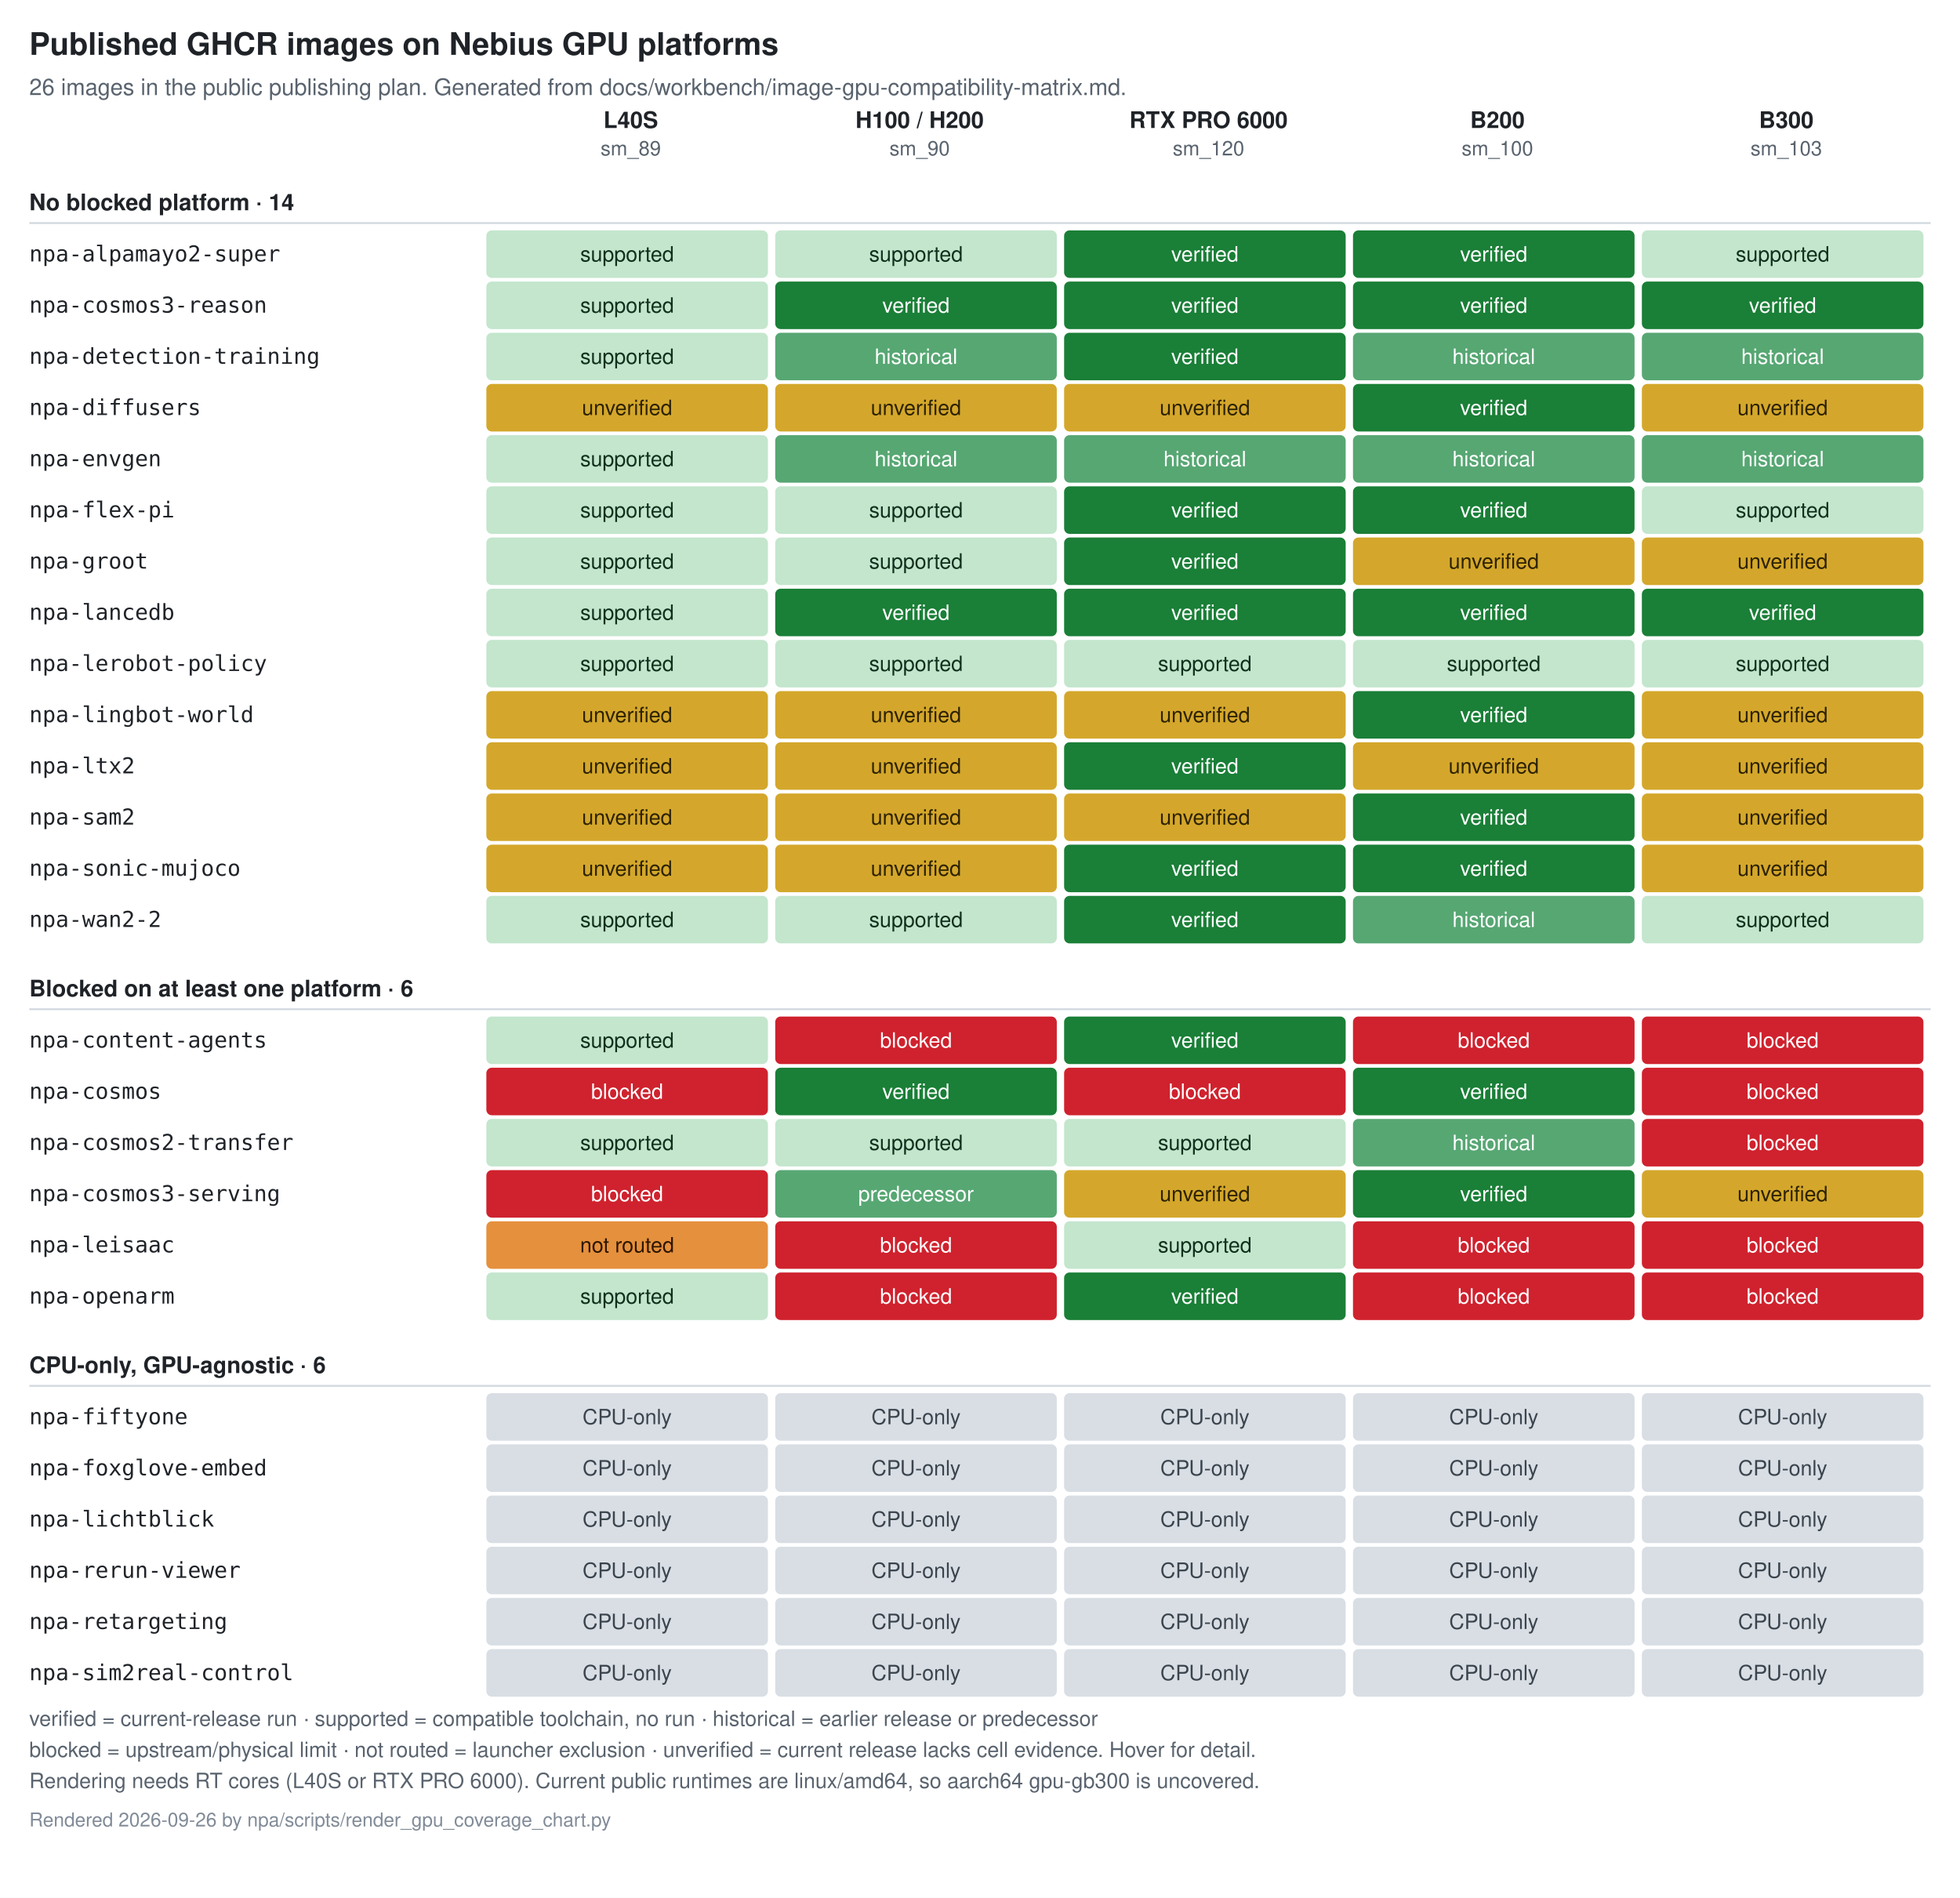
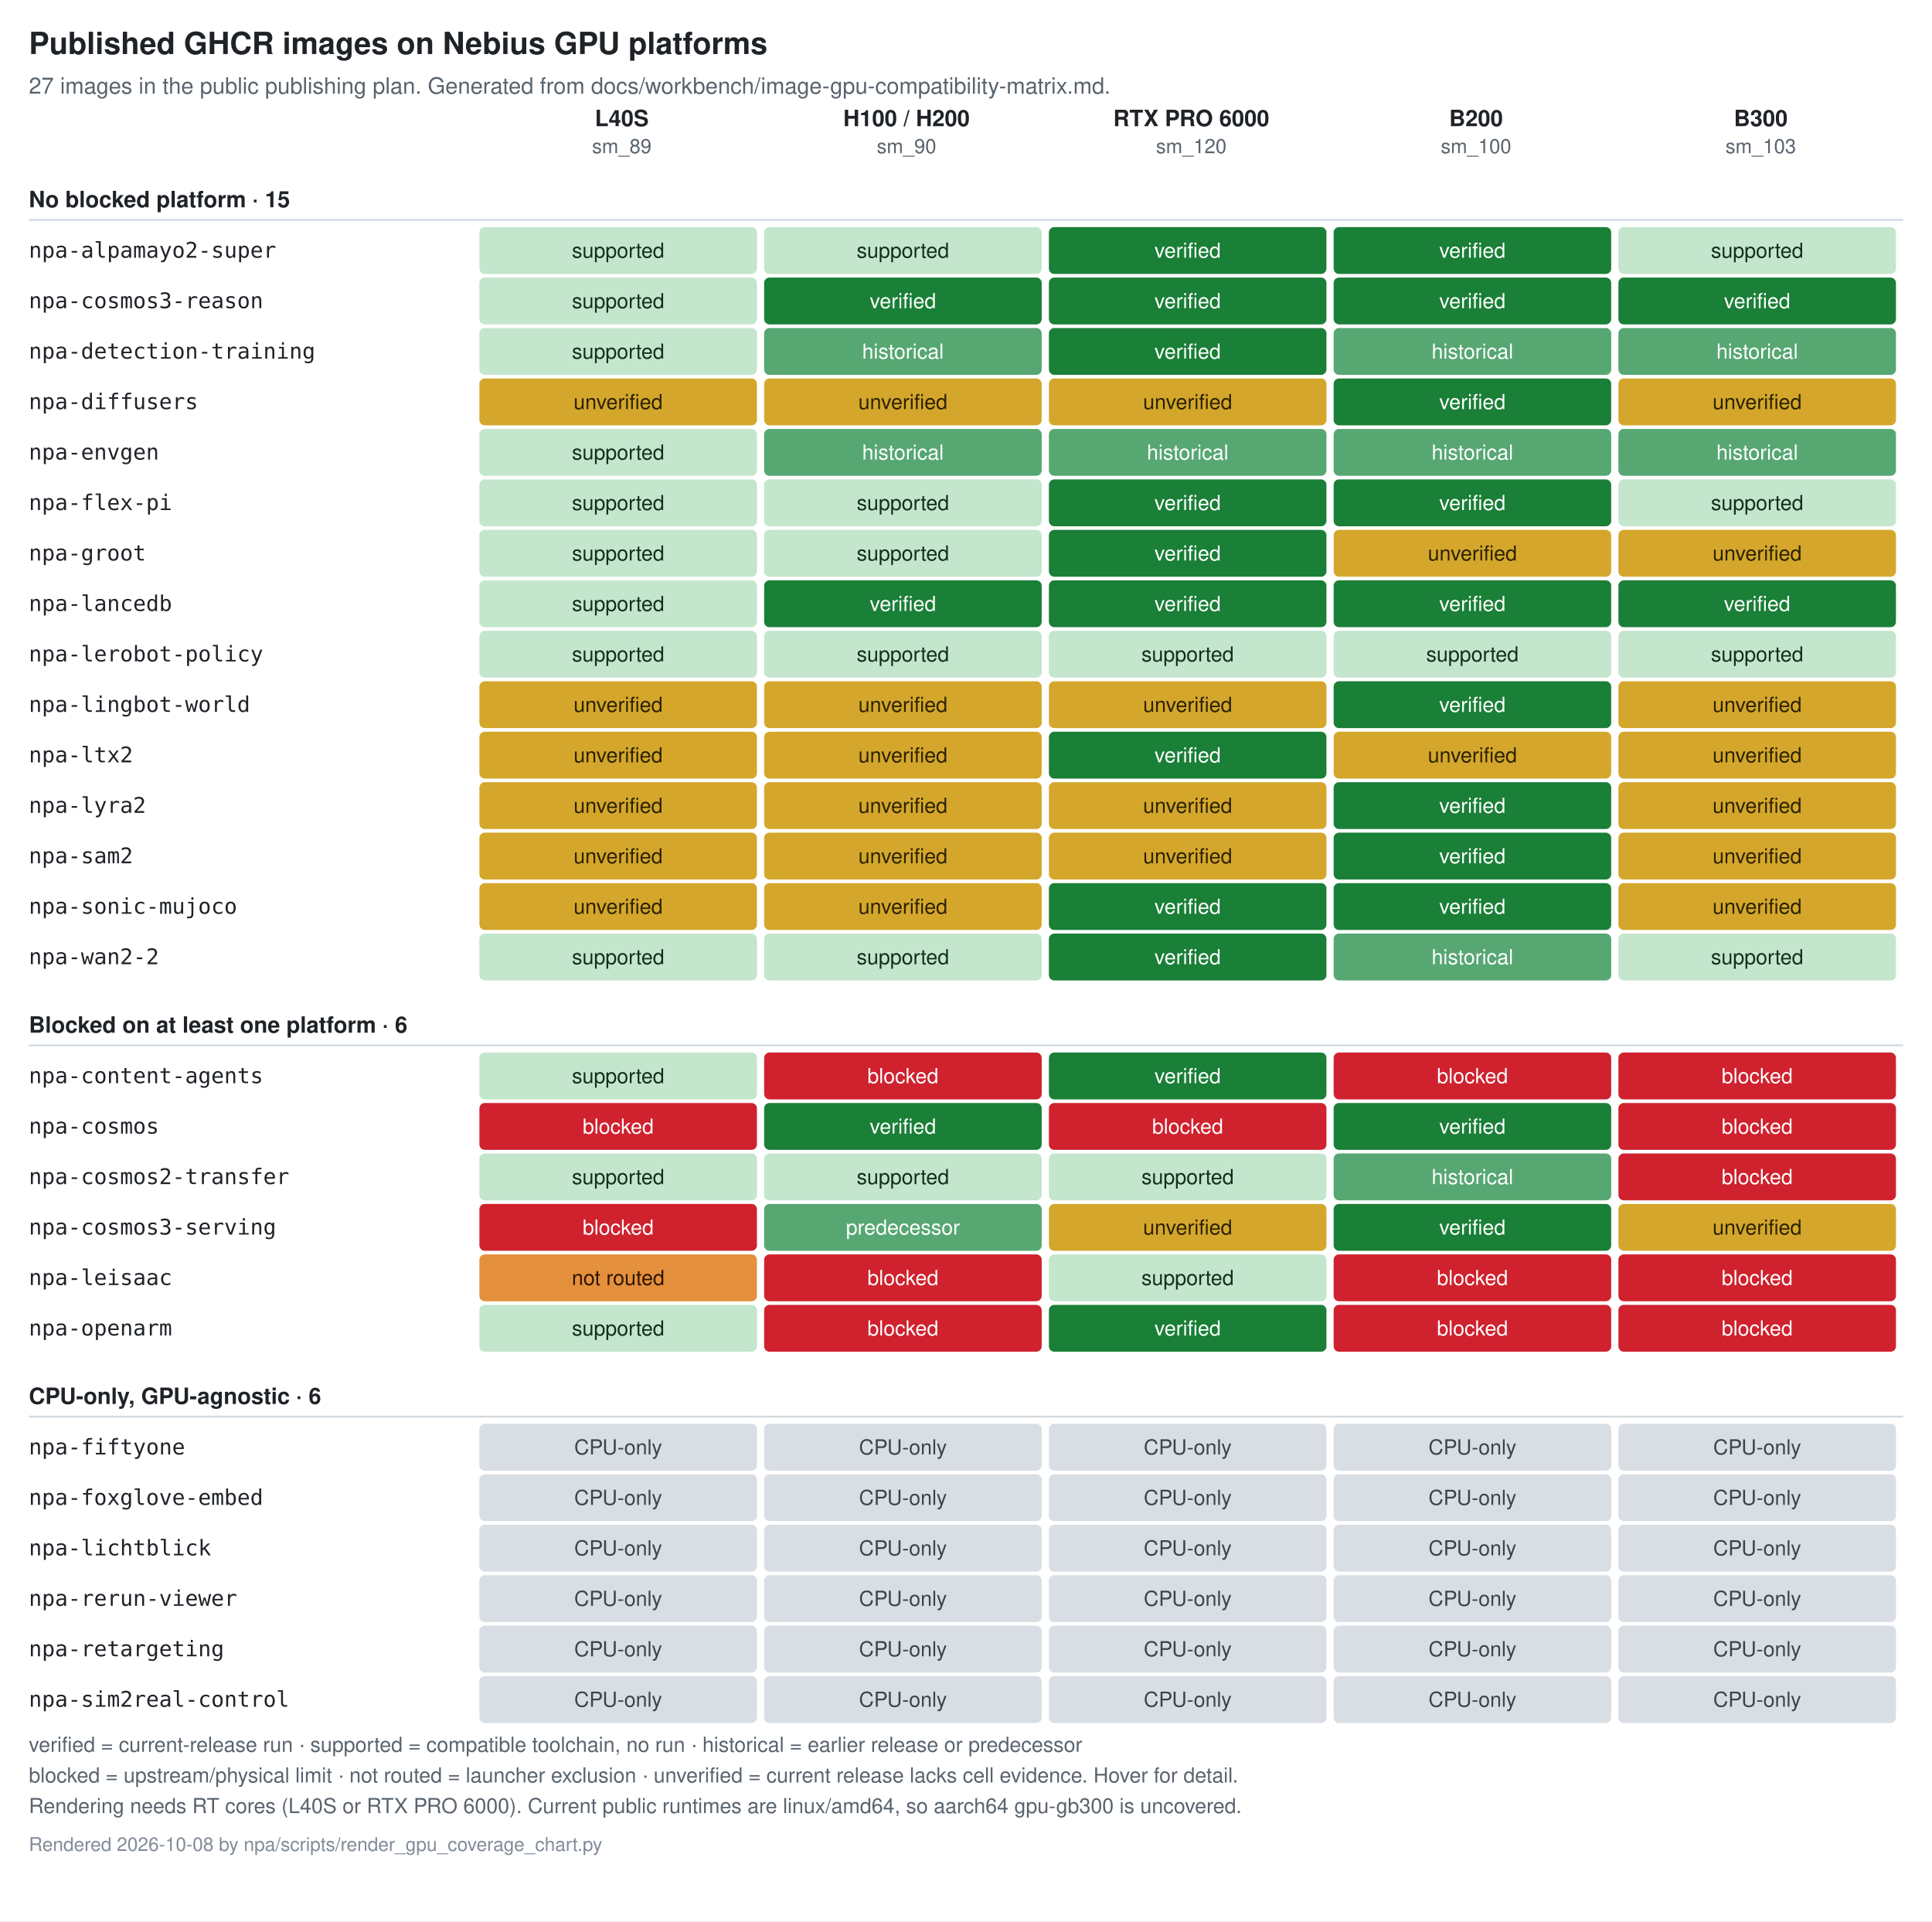
- <svg xmlns="http://www.w3.org/2000/svg" width="1072" height="1038" viewBox="0 0 1072 1038" font-family="-apple-system, BlinkMacSystemFont, 'Segoe UI', Helvetica, Arial, sans-serif">
+ <svg xmlns="http://www.w3.org/2000/svg" width="1072" height="1066" viewBox="0 0 1072 1066" font-family="-apple-system, BlinkMacSystemFont, 'Segoe UI', Helvetica, Arial, sans-serif">
  <rect width="1072" height="100%" fill="#ffffff" />
  <text x="16" y="30" font-size="17" font-weight="600" fill="#1f2328">Published GHCR images on Nebius GPU platforms</text>
-   <text x="16" y="52" font-size="12.5" fill="#59636e">26 images in the public publishing plan. Generated from docs/workbench/image-gpu-compatibility-matrix.md.</text>
+   <text x="16" y="52" font-size="12.5" fill="#59636e">27 images in the public publishing plan. Generated from docs/workbench/image-gpu-compatibility-matrix.md.</text>
  <text x="345" y="70" font-size="12.5" font-weight="600" fill="#1f2328" text-anchor="middle">L40S</text>
  <text x="345" y="85" font-size="11" fill="#59636e" text-anchor="middle">sm_89</text>
  <text x="503" y="70" font-size="12.5" font-weight="600" fill="#1f2328" text-anchor="middle">H100 / H200</text>
  <text x="503" y="85" font-size="11" fill="#59636e" text-anchor="middle">sm_90</text>
  <text x="661" y="70" font-size="12.5" font-weight="600" fill="#1f2328" text-anchor="middle">RTX PRO 6000</text>
  <text x="661" y="85" font-size="11" fill="#59636e" text-anchor="middle">sm_120</text>
  <text x="819" y="70" font-size="12.5" font-weight="600" fill="#1f2328" text-anchor="middle">B200</text>
  <text x="819" y="85" font-size="11" fill="#59636e" text-anchor="middle">sm_100</text>
  <text x="977" y="70" font-size="12.5" font-weight="600" fill="#1f2328" text-anchor="middle">B300</text>
  <text x="977" y="85" font-size="11" fill="#59636e" text-anchor="middle">sm_103</text>
-   <text x="16" y="115" font-size="12.5" font-weight="600" fill="#1f2328">No blocked platform · 14</text>
+   <text x="16" y="115" font-size="12.5" font-weight="600" fill="#1f2328">No blocked platform · 15</text>
  <line x1="16" y1="122" x2="1056" y2="122" stroke="#d1d9e0" stroke-width="1" />
  <text x="16" y="143" font-size="12" fill="#1f2328" font-family="ui-monospace, SFMono-Regular, Menlo, monospace">npa-alpamayo2-super</text>
  <g>
    <rect x="266" y="126" width="154" height="26" rx="3" fill="#c3e6cd" />
    <text x="343" y="143" font-size="11.5" fill="#11301d" text-anchor="middle">supported</text>
  </g>
  <g>
    <rect x="424" y="126" width="154" height="26" rx="3" fill="#c3e6cd" />
    <text x="501" y="143" font-size="11.5" fill="#11301d" text-anchor="middle">supported</text>
  </g>
  <g>
    <rect x="582" y="126" width="154" height="26" rx="3" fill="#1a7f37" />
    <text x="659" y="143" font-size="11.5" fill="#ffffff" text-anchor="middle">verified</text>
  </g>
  <g>
    <rect x="740" y="126" width="154" height="26" rx="3" fill="#1a7f37" />
    <text x="817" y="143" font-size="11.5" fill="#ffffff" text-anchor="middle">verified</text>
  </g>
  <g>
    <rect x="898" y="126" width="154" height="26" rx="3" fill="#c3e6cd" />
    <text x="975" y="143" font-size="11.5" fill="#11301d" text-anchor="middle">supported</text>
  </g>
  <text x="16" y="171" font-size="12" fill="#1f2328" font-family="ui-monospace, SFMono-Regular, Menlo, monospace">npa-cosmos3-reason</text>
  <g>
    <rect x="266" y="154" width="154" height="26" rx="3" fill="#c3e6cd" />
    <text x="343" y="171" font-size="11.5" fill="#11301d" text-anchor="middle">supported</text>
  </g>
  <g>
    <rect x="424" y="154" width="154" height="26" rx="3" fill="#1a7f37" />
    <text x="501" y="171" font-size="11.5" fill="#ffffff" text-anchor="middle">verified</text>
  </g>
  <g>
    <rect x="582" y="154" width="154" height="26" rx="3" fill="#1a7f37" />
    <text x="659" y="171" font-size="11.5" fill="#ffffff" text-anchor="middle">verified</text>
  </g>
  <g>
    <rect x="740" y="154" width="154" height="26" rx="3" fill="#1a7f37" />
    <text x="817" y="171" font-size="11.5" fill="#ffffff" text-anchor="middle">verified</text>
  </g>
  <g>
    <rect x="898" y="154" width="154" height="26" rx="3" fill="#1a7f37" />
    <text x="975" y="171" font-size="11.5" fill="#ffffff" text-anchor="middle">verified</text>
  </g>
  <text x="16" y="199" font-size="12" fill="#1f2328" font-family="ui-monospace, SFMono-Regular, Menlo, monospace">npa-detection-training</text>
  <g>
    <rect x="266" y="182" width="154" height="26" rx="3" fill="#c3e6cd" />
    <text x="343" y="199" font-size="11.5" fill="#11301d" text-anchor="middle">supported</text>
  </g>
  <g>
    <rect x="424" y="182" width="154" height="26" rx="3" fill="#57a773" />
    <text x="501" y="199" font-size="11.5" fill="#ffffff" text-anchor="middle">historical</text>
  </g>
  <g>
    <rect x="582" y="182" width="154" height="26" rx="3" fill="#1a7f37" />
    <text x="659" y="199" font-size="11.5" fill="#ffffff" text-anchor="middle">verified</text>
  </g>
  <g>
    <rect x="740" y="182" width="154" height="26" rx="3" fill="#57a773" />
    <text x="817" y="199" font-size="11.5" fill="#ffffff" text-anchor="middle">historical</text>
  </g>
  <g>
    <rect x="898" y="182" width="154" height="26" rx="3" fill="#57a773" />
    <text x="975" y="199" font-size="11.5" fill="#ffffff" text-anchor="middle">historical</text>
  </g>
  <text x="16" y="227" font-size="12" fill="#1f2328" font-family="ui-monospace, SFMono-Regular, Menlo, monospace">npa-diffusers</text>
  <g>
    <rect x="266" y="210" width="154" height="26" rx="3" fill="#d4a72c" />
    <text x="343" y="227" font-size="11.5" fill="#2d2200" text-anchor="middle">unverified</text>
  </g>
  <g>
    <rect x="424" y="210" width="154" height="26" rx="3" fill="#d4a72c" />
    <text x="501" y="227" font-size="11.5" fill="#2d2200" text-anchor="middle">unverified</text>
  </g>
  <g>
    <rect x="582" y="210" width="154" height="26" rx="3" fill="#d4a72c" />
    <text x="659" y="227" font-size="11.5" fill="#2d2200" text-anchor="middle">unverified</text>
  </g>
  <g>
    <rect x="740" y="210" width="154" height="26" rx="3" fill="#1a7f37" />
    <text x="817" y="227" font-size="11.5" fill="#ffffff" text-anchor="middle">verified</text>
  </g>
  <g>
    <rect x="898" y="210" width="154" height="26" rx="3" fill="#d4a72c" />
    <text x="975" y="227" font-size="11.5" fill="#2d2200" text-anchor="middle">unverified</text>
  </g>
  <text x="16" y="255" font-size="12" fill="#1f2328" font-family="ui-monospace, SFMono-Regular, Menlo, monospace">npa-envgen</text>
  <g>
    <rect x="266" y="238" width="154" height="26" rx="3" fill="#c3e6cd" />
    <text x="343" y="255" font-size="11.5" fill="#11301d" text-anchor="middle">supported</text>
  </g>
  <g>
    <rect x="424" y="238" width="154" height="26" rx="3" fill="#57a773" />
    <text x="501" y="255" font-size="11.5" fill="#ffffff" text-anchor="middle">historical</text>
  </g>
  <g>
    <rect x="582" y="238" width="154" height="26" rx="3" fill="#57a773" />
    <text x="659" y="255" font-size="11.5" fill="#ffffff" text-anchor="middle">historical</text>
  </g>
  <g>
    <rect x="740" y="238" width="154" height="26" rx="3" fill="#57a773" />
    <text x="817" y="255" font-size="11.5" fill="#ffffff" text-anchor="middle">historical</text>
  </g>
  <g>
    <rect x="898" y="238" width="154" height="26" rx="3" fill="#57a773" />
    <text x="975" y="255" font-size="11.5" fill="#ffffff" text-anchor="middle">historical</text>
  </g>
  <text x="16" y="283" font-size="12" fill="#1f2328" font-family="ui-monospace, SFMono-Regular, Menlo, monospace">npa-flex-pi</text>
  <g>
    <rect x="266" y="266" width="154" height="26" rx="3" fill="#c3e6cd" />
    <text x="343" y="283" font-size="11.5" fill="#11301d" text-anchor="middle">supported</text>
  </g>
  <g>
    <rect x="424" y="266" width="154" height="26" rx="3" fill="#c3e6cd" />
    <text x="501" y="283" font-size="11.5" fill="#11301d" text-anchor="middle">supported</text>
  </g>
  <g>
    <rect x="582" y="266" width="154" height="26" rx="3" fill="#1a7f37" />
    <text x="659" y="283" font-size="11.5" fill="#ffffff" text-anchor="middle">verified</text>
  </g>
  <g>
    <rect x="740" y="266" width="154" height="26" rx="3" fill="#1a7f37" />
    <text x="817" y="283" font-size="11.5" fill="#ffffff" text-anchor="middle">verified</text>
  </g>
  <g>
    <rect x="898" y="266" width="154" height="26" rx="3" fill="#c3e6cd" />
    <text x="975" y="283" font-size="11.5" fill="#11301d" text-anchor="middle">supported</text>
  </g>
  <text x="16" y="311" font-size="12" fill="#1f2328" font-family="ui-monospace, SFMono-Regular, Menlo, monospace">npa-groot</text>
  <g>
    <rect x="266" y="294" width="154" height="26" rx="3" fill="#c3e6cd" />
    <text x="343" y="311" font-size="11.5" fill="#11301d" text-anchor="middle">supported</text>
  </g>
  <g>
    <rect x="424" y="294" width="154" height="26" rx="3" fill="#c3e6cd" />
    <text x="501" y="311" font-size="11.5" fill="#11301d" text-anchor="middle">supported</text>
  </g>
  <g>
    <rect x="582" y="294" width="154" height="26" rx="3" fill="#1a7f37" />
    <text x="659" y="311" font-size="11.5" fill="#ffffff" text-anchor="middle">verified</text>
  </g>
  <g>
    <rect x="740" y="294" width="154" height="26" rx="3" fill="#d4a72c" />
    <text x="817" y="311" font-size="11.5" fill="#2d2200" text-anchor="middle">unverified</text>
  </g>
  <g>
    <rect x="898" y="294" width="154" height="26" rx="3" fill="#d4a72c" />
    <text x="975" y="311" font-size="11.5" fill="#2d2200" text-anchor="middle">unverified</text>
  </g>
  <text x="16" y="339" font-size="12" fill="#1f2328" font-family="ui-monospace, SFMono-Regular, Menlo, monospace">npa-lancedb</text>
  <g>
    <rect x="266" y="322" width="154" height="26" rx="3" fill="#c3e6cd" />
    <text x="343" y="339" font-size="11.5" fill="#11301d" text-anchor="middle">supported</text>
  </g>
  <g>
    <rect x="424" y="322" width="154" height="26" rx="3" fill="#1a7f37" />
    <text x="501" y="339" font-size="11.5" fill="#ffffff" text-anchor="middle">verified</text>
  </g>
  <g>
    <rect x="582" y="322" width="154" height="26" rx="3" fill="#1a7f37" />
    <text x="659" y="339" font-size="11.5" fill="#ffffff" text-anchor="middle">verified</text>
  </g>
  <g>
    <rect x="740" y="322" width="154" height="26" rx="3" fill="#1a7f37" />
    <text x="817" y="339" font-size="11.5" fill="#ffffff" text-anchor="middle">verified</text>
  </g>
  <g>
    <rect x="898" y="322" width="154" height="26" rx="3" fill="#1a7f37" />
    <text x="975" y="339" font-size="11.5" fill="#ffffff" text-anchor="middle">verified</text>
  </g>
  <text x="16" y="367" font-size="12" fill="#1f2328" font-family="ui-monospace, SFMono-Regular, Menlo, monospace">npa-lerobot-policy</text>
  <g>
    <rect x="266" y="350" width="154" height="26" rx="3" fill="#c3e6cd" />
    <text x="343" y="367" font-size="11.5" fill="#11301d" text-anchor="middle">supported</text>
  </g>
  <g>
    <rect x="424" y="350" width="154" height="26" rx="3" fill="#c3e6cd" />
    <text x="501" y="367" font-size="11.5" fill="#11301d" text-anchor="middle">supported</text>
  </g>
  <g>
    <rect x="582" y="350" width="154" height="26" rx="3" fill="#c3e6cd" />
    <text x="659" y="367" font-size="11.5" fill="#11301d" text-anchor="middle">supported</text>
  </g>
  <g>
    <rect x="740" y="350" width="154" height="26" rx="3" fill="#c3e6cd" />
    <text x="817" y="367" font-size="11.5" fill="#11301d" text-anchor="middle">supported</text>
  </g>
  <g>
    <rect x="898" y="350" width="154" height="26" rx="3" fill="#c3e6cd" />
    <text x="975" y="367" font-size="11.5" fill="#11301d" text-anchor="middle">supported</text>
  </g>
  <text x="16" y="395" font-size="12" fill="#1f2328" font-family="ui-monospace, SFMono-Regular, Menlo, monospace">npa-lingbot-world</text>
  <g>
    <rect x="266" y="378" width="154" height="26" rx="3" fill="#d4a72c" />
    <text x="343" y="395" font-size="11.5" fill="#2d2200" text-anchor="middle">unverified</text>
  </g>
  <g>
    <rect x="424" y="378" width="154" height="26" rx="3" fill="#d4a72c" />
    <text x="501" y="395" font-size="11.5" fill="#2d2200" text-anchor="middle">unverified</text>
  </g>
  <g>
    <rect x="582" y="378" width="154" height="26" rx="3" fill="#d4a72c" />
    <text x="659" y="395" font-size="11.5" fill="#2d2200" text-anchor="middle">unverified</text>
  </g>
  <g>
    <rect x="740" y="378" width="154" height="26" rx="3" fill="#1a7f37" />
    <text x="817" y="395" font-size="11.5" fill="#ffffff" text-anchor="middle">verified</text>
  </g>
  <g>
    <rect x="898" y="378" width="154" height="26" rx="3" fill="#d4a72c" />
    <text x="975" y="395" font-size="11.5" fill="#2d2200" text-anchor="middle">unverified</text>
  </g>
  <text x="16" y="423" font-size="12" fill="#1f2328" font-family="ui-monospace, SFMono-Regular, Menlo, monospace">npa-ltx2</text>
  <g>
    <rect x="266" y="406" width="154" height="26" rx="3" fill="#d4a72c" />
    <text x="343" y="423" font-size="11.5" fill="#2d2200" text-anchor="middle">unverified</text>
  </g>
  <g>
    <rect x="424" y="406" width="154" height="26" rx="3" fill="#d4a72c" />
    <text x="501" y="423" font-size="11.5" fill="#2d2200" text-anchor="middle">unverified</text>
  </g>
  <g>
    <rect x="582" y="406" width="154" height="26" rx="3" fill="#1a7f37" />
    <text x="659" y="423" font-size="11.5" fill="#ffffff" text-anchor="middle">verified</text>
  </g>
  <g>
    <rect x="740" y="406" width="154" height="26" rx="3" fill="#d4a72c" />
    <text x="817" y="423" font-size="11.5" fill="#2d2200" text-anchor="middle">unverified</text>
  </g>
  <g>
    <rect x="898" y="406" width="154" height="26" rx="3" fill="#d4a72c" />
    <text x="975" y="423" font-size="11.5" fill="#2d2200" text-anchor="middle">unverified</text>
  </g>
-   <text x="16" y="451" font-size="12" fill="#1f2328" font-family="ui-monospace, SFMono-Regular, Menlo, monospace">npa-sam2</text>
+   <text x="16" y="451" font-size="12" fill="#1f2328" font-family="ui-monospace, SFMono-Regular, Menlo, monospace">npa-lyra2</text>
  <g>
    <rect x="266" y="434" width="154" height="26" rx="3" fill="#d4a72c" />
    <text x="343" y="451" font-size="11.5" fill="#2d2200" text-anchor="middle">unverified</text>
  </g>
  <g>
    <rect x="424" y="434" width="154" height="26" rx="3" fill="#d4a72c" />
    <text x="501" y="451" font-size="11.5" fill="#2d2200" text-anchor="middle">unverified</text>
  </g>
  <g>
    <rect x="582" y="434" width="154" height="26" rx="3" fill="#d4a72c" />
    <text x="659" y="451" font-size="11.5" fill="#2d2200" text-anchor="middle">unverified</text>
  </g>
  <g>
    <rect x="740" y="434" width="154" height="26" rx="3" fill="#1a7f37" />
    <text x="817" y="451" font-size="11.5" fill="#ffffff" text-anchor="middle">verified</text>
  </g>
  <g>
    <rect x="898" y="434" width="154" height="26" rx="3" fill="#d4a72c" />
    <text x="975" y="451" font-size="11.5" fill="#2d2200" text-anchor="middle">unverified</text>
  </g>
-   <text x="16" y="479" font-size="12" fill="#1f2328" font-family="ui-monospace, SFMono-Regular, Menlo, monospace">npa-sonic-mujoco</text>
+   <text x="16" y="479" font-size="12" fill="#1f2328" font-family="ui-monospace, SFMono-Regular, Menlo, monospace">npa-sam2</text>
  <g>
    <rect x="266" y="462" width="154" height="26" rx="3" fill="#d4a72c" />
    <text x="343" y="479" font-size="11.5" fill="#2d2200" text-anchor="middle">unverified</text>
  </g>
  <g>
    <rect x="424" y="462" width="154" height="26" rx="3" fill="#d4a72c" />
    <text x="501" y="479" font-size="11.5" fill="#2d2200" text-anchor="middle">unverified</text>
  </g>
  <g>
-     <rect x="582" y="462" width="154" height="26" rx="3" fill="#1a7f37" />
-     <text x="659" y="479" font-size="11.5" fill="#ffffff" text-anchor="middle">verified</text>
+     <rect x="582" y="462" width="154" height="26" rx="3" fill="#d4a72c" />
+     <text x="659" y="479" font-size="11.5" fill="#2d2200" text-anchor="middle">unverified</text>
  </g>
  <g>
    <rect x="740" y="462" width="154" height="26" rx="3" fill="#1a7f37" />
    <text x="817" y="479" font-size="11.5" fill="#ffffff" text-anchor="middle">verified</text>
  </g>
  <g>
    <rect x="898" y="462" width="154" height="26" rx="3" fill="#d4a72c" />
    <text x="975" y="479" font-size="11.5" fill="#2d2200" text-anchor="middle">unverified</text>
  </g>
-   <text x="16" y="507" font-size="12" fill="#1f2328" font-family="ui-monospace, SFMono-Regular, Menlo, monospace">npa-wan2-2</text>
-   <g>
-     <rect x="266" y="490" width="154" height="26" rx="3" fill="#c3e6cd" />
-     <text x="343" y="507" font-size="11.5" fill="#11301d" text-anchor="middle">supported</text>
-   </g>
-   <g>
-     <rect x="424" y="490" width="154" height="26" rx="3" fill="#c3e6cd" />
-     <text x="501" y="507" font-size="11.5" fill="#11301d" text-anchor="middle">supported</text>
+   <text x="16" y="507" font-size="12" fill="#1f2328" font-family="ui-monospace, SFMono-Regular, Menlo, monospace">npa-sonic-mujoco</text>
+   <g>
+     <rect x="266" y="490" width="154" height="26" rx="3" fill="#d4a72c" />
+     <text x="343" y="507" font-size="11.5" fill="#2d2200" text-anchor="middle">unverified</text>
+   </g>
+   <g>
+     <rect x="424" y="490" width="154" height="26" rx="3" fill="#d4a72c" />
+     <text x="501" y="507" font-size="11.5" fill="#2d2200" text-anchor="middle">unverified</text>
  </g>
  <g>
    <rect x="582" y="490" width="154" height="26" rx="3" fill="#1a7f37" />
    <text x="659" y="507" font-size="11.5" fill="#ffffff" text-anchor="middle">verified</text>
  </g>
  <g>
-     <rect x="740" y="490" width="154" height="26" rx="3" fill="#57a773" />
-     <text x="817" y="507" font-size="11.5" fill="#ffffff" text-anchor="middle">historical</text>
-   </g>
-   <g>
-     <rect x="898" y="490" width="154" height="26" rx="3" fill="#c3e6cd" />
-     <text x="975" y="507" font-size="11.5" fill="#11301d" text-anchor="middle">supported</text>
-   </g>
-   <text x="16" y="545" font-size="12.5" font-weight="600" fill="#1f2328">Blocked on at least one platform · 6</text>
-   <line x1="16" y1="552" x2="1056" y2="552" stroke="#d1d9e0" stroke-width="1" />
-   <text x="16" y="573" font-size="12" fill="#1f2328" font-family="ui-monospace, SFMono-Regular, Menlo, monospace">npa-content-agents</text>
-   <g>
-     <rect x="266" y="556" width="154" height="26" rx="3" fill="#c3e6cd" />
-     <text x="343" y="573" font-size="11.5" fill="#11301d" text-anchor="middle">supported</text>
-   </g>
-   <g>
-     <rect x="424" y="556" width="154" height="26" rx="3" fill="#cf222e" />
-     <text x="501" y="573" font-size="11.5" fill="#ffffff" text-anchor="middle">blocked</text>
-   </g>
-   <g>
-     <rect x="582" y="556" width="154" height="26" rx="3" fill="#1a7f37" />
-     <text x="659" y="573" font-size="11.5" fill="#ffffff" text-anchor="middle">verified</text>
-   </g>
-   <g>
-     <rect x="740" y="556" width="154" height="26" rx="3" fill="#cf222e" />
-     <text x="817" y="573" font-size="11.5" fill="#ffffff" text-anchor="middle">blocked</text>
-   </g>
-   <g>
-     <rect x="898" y="556" width="154" height="26" rx="3" fill="#cf222e" />
-     <text x="975" y="573" font-size="11.5" fill="#ffffff" text-anchor="middle">blocked</text>
-   </g>
-   <text x="16" y="601" font-size="12" fill="#1f2328" font-family="ui-monospace, SFMono-Regular, Menlo, monospace">npa-cosmos</text>
-   <g>
-     <rect x="266" y="584" width="154" height="26" rx="3" fill="#cf222e" />
-     <text x="343" y="601" font-size="11.5" fill="#ffffff" text-anchor="middle">blocked</text>
-   </g>
-   <g>
-     <rect x="424" y="584" width="154" height="26" rx="3" fill="#1a7f37" />
-     <text x="501" y="601" font-size="11.5" fill="#ffffff" text-anchor="middle">verified</text>
-   </g>
-   <g>
-     <rect x="582" y="584" width="154" height="26" rx="3" fill="#cf222e" />
-     <text x="659" y="601" font-size="11.5" fill="#ffffff" text-anchor="middle">blocked</text>
-   </g>
-   <g>
-     <rect x="740" y="584" width="154" height="26" rx="3" fill="#1a7f37" />
-     <text x="817" y="601" font-size="11.5" fill="#ffffff" text-anchor="middle">verified</text>
+     <rect x="740" y="490" width="154" height="26" rx="3" fill="#1a7f37" />
+     <text x="817" y="507" font-size="11.5" fill="#ffffff" text-anchor="middle">verified</text>
+   </g>
+   <g>
+     <rect x="898" y="490" width="154" height="26" rx="3" fill="#d4a72c" />
+     <text x="975" y="507" font-size="11.5" fill="#2d2200" text-anchor="middle">unverified</text>
+   </g>
+   <text x="16" y="535" font-size="12" fill="#1f2328" font-family="ui-monospace, SFMono-Regular, Menlo, monospace">npa-wan2-2</text>
+   <g>
+     <rect x="266" y="518" width="154" height="26" rx="3" fill="#c3e6cd" />
+     <text x="343" y="535" font-size="11.5" fill="#11301d" text-anchor="middle">supported</text>
+   </g>
+   <g>
+     <rect x="424" y="518" width="154" height="26" rx="3" fill="#c3e6cd" />
+     <text x="501" y="535" font-size="11.5" fill="#11301d" text-anchor="middle">supported</text>
+   </g>
+   <g>
+     <rect x="582" y="518" width="154" height="26" rx="3" fill="#1a7f37" />
+     <text x="659" y="535" font-size="11.5" fill="#ffffff" text-anchor="middle">verified</text>
+   </g>
+   <g>
+     <rect x="740" y="518" width="154" height="26" rx="3" fill="#57a773" />
+     <text x="817" y="535" font-size="11.5" fill="#ffffff" text-anchor="middle">historical</text>
+   </g>
+   <g>
+     <rect x="898" y="518" width="154" height="26" rx="3" fill="#c3e6cd" />
+     <text x="975" y="535" font-size="11.5" fill="#11301d" text-anchor="middle">supported</text>
+   </g>
+   <text x="16" y="573" font-size="12.5" font-weight="600" fill="#1f2328">Blocked on at least one platform · 6</text>
+   <line x1="16" y1="580" x2="1056" y2="580" stroke="#d1d9e0" stroke-width="1" />
+   <text x="16" y="601" font-size="12" fill="#1f2328" font-family="ui-monospace, SFMono-Regular, Menlo, monospace">npa-content-agents</text>
+   <g>
+     <rect x="266" y="584" width="154" height="26" rx="3" fill="#c3e6cd" />
+     <text x="343" y="601" font-size="11.5" fill="#11301d" text-anchor="middle">supported</text>
+   </g>
+   <g>
+     <rect x="424" y="584" width="154" height="26" rx="3" fill="#cf222e" />
+     <text x="501" y="601" font-size="11.5" fill="#ffffff" text-anchor="middle">blocked</text>
+   </g>
+   <g>
+     <rect x="582" y="584" width="154" height="26" rx="3" fill="#1a7f37" />
+     <text x="659" y="601" font-size="11.5" fill="#ffffff" text-anchor="middle">verified</text>
+   </g>
+   <g>
+     <rect x="740" y="584" width="154" height="26" rx="3" fill="#cf222e" />
+     <text x="817" y="601" font-size="11.5" fill="#ffffff" text-anchor="middle">blocked</text>
  </g>
  <g>
    <rect x="898" y="584" width="154" height="26" rx="3" fill="#cf222e" />
    <text x="975" y="601" font-size="11.5" fill="#ffffff" text-anchor="middle">blocked</text>
  </g>
-   <text x="16" y="629" font-size="12" fill="#1f2328" font-family="ui-monospace, SFMono-Regular, Menlo, monospace">npa-cosmos2-transfer</text>
-   <g>
-     <rect x="266" y="612" width="154" height="26" rx="3" fill="#c3e6cd" />
-     <text x="343" y="629" font-size="11.5" fill="#11301d" text-anchor="middle">supported</text>
-   </g>
-   <g>
-     <rect x="424" y="612" width="154" height="26" rx="3" fill="#c3e6cd" />
-     <text x="501" y="629" font-size="11.5" fill="#11301d" text-anchor="middle">supported</text>
-   </g>
-   <g>
-     <rect x="582" y="612" width="154" height="26" rx="3" fill="#c3e6cd" />
-     <text x="659" y="629" font-size="11.5" fill="#11301d" text-anchor="middle">supported</text>
-   </g>
-   <g>
-     <rect x="740" y="612" width="154" height="26" rx="3" fill="#57a773" />
-     <text x="817" y="629" font-size="11.5" fill="#ffffff" text-anchor="middle">historical</text>
+   <text x="16" y="629" font-size="12" fill="#1f2328" font-family="ui-monospace, SFMono-Regular, Menlo, monospace">npa-cosmos</text>
+   <g>
+     <rect x="266" y="612" width="154" height="26" rx="3" fill="#cf222e" />
+     <text x="343" y="629" font-size="11.5" fill="#ffffff" text-anchor="middle">blocked</text>
+   </g>
+   <g>
+     <rect x="424" y="612" width="154" height="26" rx="3" fill="#1a7f37" />
+     <text x="501" y="629" font-size="11.5" fill="#ffffff" text-anchor="middle">verified</text>
+   </g>
+   <g>
+     <rect x="582" y="612" width="154" height="26" rx="3" fill="#cf222e" />
+     <text x="659" y="629" font-size="11.5" fill="#ffffff" text-anchor="middle">blocked</text>
+   </g>
+   <g>
+     <rect x="740" y="612" width="154" height="26" rx="3" fill="#1a7f37" />
+     <text x="817" y="629" font-size="11.5" fill="#ffffff" text-anchor="middle">verified</text>
  </g>
  <g>
    <rect x="898" y="612" width="154" height="26" rx="3" fill="#cf222e" />
    <text x="975" y="629" font-size="11.5" fill="#ffffff" text-anchor="middle">blocked</text>
  </g>
-   <text x="16" y="657" font-size="12" fill="#1f2328" font-family="ui-monospace, SFMono-Regular, Menlo, monospace">npa-cosmos3-serving</text>
-   <g>
-     <rect x="266" y="640" width="154" height="26" rx="3" fill="#cf222e" />
-     <text x="343" y="657" font-size="11.5" fill="#ffffff" text-anchor="middle">blocked</text>
-   </g>
-   <g>
-     <rect x="424" y="640" width="154" height="26" rx="3" fill="#57a773" />
-     <text x="501" y="657" font-size="11.5" fill="#ffffff" text-anchor="middle">predecessor</text>
-   </g>
-   <g>
-     <rect x="582" y="640" width="154" height="26" rx="3" fill="#d4a72c" />
-     <text x="659" y="657" font-size="11.5" fill="#2d2200" text-anchor="middle">unverified</text>
-   </g>
-   <g>
-     <rect x="740" y="640" width="154" height="26" rx="3" fill="#1a7f37" />
-     <text x="817" y="657" font-size="11.5" fill="#ffffff" text-anchor="middle">verified</text>
-   </g>
-   <g>
-     <rect x="898" y="640" width="154" height="26" rx="3" fill="#d4a72c" />
-     <text x="975" y="657" font-size="11.5" fill="#2d2200" text-anchor="middle">unverified</text>
-   </g>
-   <text x="16" y="685" font-size="12" fill="#1f2328" font-family="ui-monospace, SFMono-Regular, Menlo, monospace">npa-leisaac</text>
-   <g>
-     <rect x="266" y="668" width="154" height="26" rx="3" fill="#e5903d" />
-     <text x="343" y="685" font-size="11.5" fill="#2d1600" text-anchor="middle">not routed</text>
-   </g>
-   <g>
-     <rect x="424" y="668" width="154" height="26" rx="3" fill="#cf222e" />
-     <text x="501" y="685" font-size="11.5" fill="#ffffff" text-anchor="middle">blocked</text>
-   </g>
-   <g>
-     <rect x="582" y="668" width="154" height="26" rx="3" fill="#c3e6cd" />
-     <text x="659" y="685" font-size="11.5" fill="#11301d" text-anchor="middle">supported</text>
-   </g>
-   <g>
-     <rect x="740" y="668" width="154" height="26" rx="3" fill="#cf222e" />
-     <text x="817" y="685" font-size="11.5" fill="#ffffff" text-anchor="middle">blocked</text>
-   </g>
-   <g>
-     <rect x="898" y="668" width="154" height="26" rx="3" fill="#cf222e" />
-     <text x="975" y="685" font-size="11.5" fill="#ffffff" text-anchor="middle">blocked</text>
-   </g>
-   <text x="16" y="713" font-size="12" fill="#1f2328" font-family="ui-monospace, SFMono-Regular, Menlo, monospace">npa-openarm</text>
-   <g>
-     <rect x="266" y="696" width="154" height="26" rx="3" fill="#c3e6cd" />
-     <text x="343" y="713" font-size="11.5" fill="#11301d" text-anchor="middle">supported</text>
+   <text x="16" y="657" font-size="12" fill="#1f2328" font-family="ui-monospace, SFMono-Regular, Menlo, monospace">npa-cosmos2-transfer</text>
+   <g>
+     <rect x="266" y="640" width="154" height="26" rx="3" fill="#c3e6cd" />
+     <text x="343" y="657" font-size="11.5" fill="#11301d" text-anchor="middle">supported</text>
+   </g>
+   <g>
+     <rect x="424" y="640" width="154" height="26" rx="3" fill="#c3e6cd" />
+     <text x="501" y="657" font-size="11.5" fill="#11301d" text-anchor="middle">supported</text>
+   </g>
+   <g>
+     <rect x="582" y="640" width="154" height="26" rx="3" fill="#c3e6cd" />
+     <text x="659" y="657" font-size="11.5" fill="#11301d" text-anchor="middle">supported</text>
+   </g>
+   <g>
+     <rect x="740" y="640" width="154" height="26" rx="3" fill="#57a773" />
+     <text x="817" y="657" font-size="11.5" fill="#ffffff" text-anchor="middle">historical</text>
+   </g>
+   <g>
+     <rect x="898" y="640" width="154" height="26" rx="3" fill="#cf222e" />
+     <text x="975" y="657" font-size="11.5" fill="#ffffff" text-anchor="middle">blocked</text>
+   </g>
+   <text x="16" y="685" font-size="12" fill="#1f2328" font-family="ui-monospace, SFMono-Regular, Menlo, monospace">npa-cosmos3-serving</text>
+   <g>
+     <rect x="266" y="668" width="154" height="26" rx="3" fill="#cf222e" />
+     <text x="343" y="685" font-size="11.5" fill="#ffffff" text-anchor="middle">blocked</text>
+   </g>
+   <g>
+     <rect x="424" y="668" width="154" height="26" rx="3" fill="#57a773" />
+     <text x="501" y="685" font-size="11.5" fill="#ffffff" text-anchor="middle">predecessor</text>
+   </g>
+   <g>
+     <rect x="582" y="668" width="154" height="26" rx="3" fill="#d4a72c" />
+     <text x="659" y="685" font-size="11.5" fill="#2d2200" text-anchor="middle">unverified</text>
+   </g>
+   <g>
+     <rect x="740" y="668" width="154" height="26" rx="3" fill="#1a7f37" />
+     <text x="817" y="685" font-size="11.5" fill="#ffffff" text-anchor="middle">verified</text>
+   </g>
+   <g>
+     <rect x="898" y="668" width="154" height="26" rx="3" fill="#d4a72c" />
+     <text x="975" y="685" font-size="11.5" fill="#2d2200" text-anchor="middle">unverified</text>
+   </g>
+   <text x="16" y="713" font-size="12" fill="#1f2328" font-family="ui-monospace, SFMono-Regular, Menlo, monospace">npa-leisaac</text>
+   <g>
+     <rect x="266" y="696" width="154" height="26" rx="3" fill="#e5903d" />
+     <text x="343" y="713" font-size="11.5" fill="#2d1600" text-anchor="middle">not routed</text>
  </g>
  <g>
    <rect x="424" y="696" width="154" height="26" rx="3" fill="#cf222e" />
    <text x="501" y="713" font-size="11.5" fill="#ffffff" text-anchor="middle">blocked</text>
  </g>
  <g>
-     <rect x="582" y="696" width="154" height="26" rx="3" fill="#1a7f37" />
-     <text x="659" y="713" font-size="11.5" fill="#ffffff" text-anchor="middle">verified</text>
+     <rect x="582" y="696" width="154" height="26" rx="3" fill="#c3e6cd" />
+     <text x="659" y="713" font-size="11.5" fill="#11301d" text-anchor="middle">supported</text>
  </g>
  <g>
    <rect x="740" y="696" width="154" height="26" rx="3" fill="#cf222e" />
    <text x="817" y="713" font-size="11.5" fill="#ffffff" text-anchor="middle">blocked</text>
  </g>
  <g>
    <rect x="898" y="696" width="154" height="26" rx="3" fill="#cf222e" />
    <text x="975" y="713" font-size="11.5" fill="#ffffff" text-anchor="middle">blocked</text>
  </g>
-   <text x="16" y="751" font-size="12.5" font-weight="600" fill="#1f2328">CPU-only, GPU-agnostic · 6</text>
-   <line x1="16" y1="758" x2="1056" y2="758" stroke="#d1d9e0" stroke-width="1" />
-   <text x="16" y="779" font-size="12" fill="#1f2328" font-family="ui-monospace, SFMono-Regular, Menlo, monospace">npa-fiftyone</text>
-   <g>
-     <rect x="266" y="762" width="154" height="26" rx="3" fill="#d8dee4" />
-     <text x="343" y="779" font-size="11.5" fill="#3b444d" text-anchor="middle">CPU-only</text>
-   </g>
-   <g>
-     <rect x="424" y="762" width="154" height="26" rx="3" fill="#d8dee4" />
-     <text x="501" y="779" font-size="11.5" fill="#3b444d" text-anchor="middle">CPU-only</text>
-   </g>
-   <g>
-     <rect x="582" y="762" width="154" height="26" rx="3" fill="#d8dee4" />
-     <text x="659" y="779" font-size="11.5" fill="#3b444d" text-anchor="middle">CPU-only</text>
-   </g>
-   <g>
-     <rect x="740" y="762" width="154" height="26" rx="3" fill="#d8dee4" />
-     <text x="817" y="779" font-size="11.5" fill="#3b444d" text-anchor="middle">CPU-only</text>
-   </g>
-   <g>
-     <rect x="898" y="762" width="154" height="26" rx="3" fill="#d8dee4" />
-     <text x="975" y="779" font-size="11.5" fill="#3b444d" text-anchor="middle">CPU-only</text>
-   </g>
-   <text x="16" y="807" font-size="12" fill="#1f2328" font-family="ui-monospace, SFMono-Regular, Menlo, monospace">npa-foxglove-embed</text>
+   <text x="16" y="741" font-size="12" fill="#1f2328" font-family="ui-monospace, SFMono-Regular, Menlo, monospace">npa-openarm</text>
+   <g>
+     <rect x="266" y="724" width="154" height="26" rx="3" fill="#c3e6cd" />
+     <text x="343" y="741" font-size="11.5" fill="#11301d" text-anchor="middle">supported</text>
+   </g>
+   <g>
+     <rect x="424" y="724" width="154" height="26" rx="3" fill="#cf222e" />
+     <text x="501" y="741" font-size="11.5" fill="#ffffff" text-anchor="middle">blocked</text>
+   </g>
+   <g>
+     <rect x="582" y="724" width="154" height="26" rx="3" fill="#1a7f37" />
+     <text x="659" y="741" font-size="11.5" fill="#ffffff" text-anchor="middle">verified</text>
+   </g>
+   <g>
+     <rect x="740" y="724" width="154" height="26" rx="3" fill="#cf222e" />
+     <text x="817" y="741" font-size="11.5" fill="#ffffff" text-anchor="middle">blocked</text>
+   </g>
+   <g>
+     <rect x="898" y="724" width="154" height="26" rx="3" fill="#cf222e" />
+     <text x="975" y="741" font-size="11.5" fill="#ffffff" text-anchor="middle">blocked</text>
+   </g>
+   <text x="16" y="779" font-size="12.5" font-weight="600" fill="#1f2328">CPU-only, GPU-agnostic · 6</text>
+   <line x1="16" y1="786" x2="1056" y2="786" stroke="#d1d9e0" stroke-width="1" />
+   <text x="16" y="807" font-size="12" fill="#1f2328" font-family="ui-monospace, SFMono-Regular, Menlo, monospace">npa-fiftyone</text>
  <g>
    <rect x="266" y="790" width="154" height="26" rx="3" fill="#d8dee4" />
    <text x="343" y="807" font-size="11.5" fill="#3b444d" text-anchor="middle">CPU-only</text>
  </g>
  <g>
    <rect x="424" y="790" width="154" height="26" rx="3" fill="#d8dee4" />
    <text x="501" y="807" font-size="11.5" fill="#3b444d" text-anchor="middle">CPU-only</text>
  </g>
  <g>
    <rect x="582" y="790" width="154" height="26" rx="3" fill="#d8dee4" />
    <text x="659" y="807" font-size="11.5" fill="#3b444d" text-anchor="middle">CPU-only</text>
  </g>
  <g>
    <rect x="740" y="790" width="154" height="26" rx="3" fill="#d8dee4" />
    <text x="817" y="807" font-size="11.5" fill="#3b444d" text-anchor="middle">CPU-only</text>
  </g>
  <g>
    <rect x="898" y="790" width="154" height="26" rx="3" fill="#d8dee4" />
    <text x="975" y="807" font-size="11.5" fill="#3b444d" text-anchor="middle">CPU-only</text>
  </g>
-   <text x="16" y="835" font-size="12" fill="#1f2328" font-family="ui-monospace, SFMono-Regular, Menlo, monospace">npa-lichtblick</text>
+   <text x="16" y="835" font-size="12" fill="#1f2328" font-family="ui-monospace, SFMono-Regular, Menlo, monospace">npa-foxglove-embed</text>
  <g>
    <rect x="266" y="818" width="154" height="26" rx="3" fill="#d8dee4" />
    <text x="343" y="835" font-size="11.5" fill="#3b444d" text-anchor="middle">CPU-only</text>
  </g>
  <g>
    <rect x="424" y="818" width="154" height="26" rx="3" fill="#d8dee4" />
    <text x="501" y="835" font-size="11.5" fill="#3b444d" text-anchor="middle">CPU-only</text>
  </g>
  <g>
    <rect x="582" y="818" width="154" height="26" rx="3" fill="#d8dee4" />
    <text x="659" y="835" font-size="11.5" fill="#3b444d" text-anchor="middle">CPU-only</text>
  </g>
  <g>
    <rect x="740" y="818" width="154" height="26" rx="3" fill="#d8dee4" />
    <text x="817" y="835" font-size="11.5" fill="#3b444d" text-anchor="middle">CPU-only</text>
  </g>
  <g>
    <rect x="898" y="818" width="154" height="26" rx="3" fill="#d8dee4" />
    <text x="975" y="835" font-size="11.5" fill="#3b444d" text-anchor="middle">CPU-only</text>
  </g>
-   <text x="16" y="863" font-size="12" fill="#1f2328" font-family="ui-monospace, SFMono-Regular, Menlo, monospace">npa-rerun-viewer</text>
+   <text x="16" y="863" font-size="12" fill="#1f2328" font-family="ui-monospace, SFMono-Regular, Menlo, monospace">npa-lichtblick</text>
  <g>
    <rect x="266" y="846" width="154" height="26" rx="3" fill="#d8dee4" />
    <text x="343" y="863" font-size="11.5" fill="#3b444d" text-anchor="middle">CPU-only</text>
  </g>
  <g>
    <rect x="424" y="846" width="154" height="26" rx="3" fill="#d8dee4" />
    <text x="501" y="863" font-size="11.5" fill="#3b444d" text-anchor="middle">CPU-only</text>
  </g>
  <g>
    <rect x="582" y="846" width="154" height="26" rx="3" fill="#d8dee4" />
    <text x="659" y="863" font-size="11.5" fill="#3b444d" text-anchor="middle">CPU-only</text>
  </g>
  <g>
    <rect x="740" y="846" width="154" height="26" rx="3" fill="#d8dee4" />
    <text x="817" y="863" font-size="11.5" fill="#3b444d" text-anchor="middle">CPU-only</text>
  </g>
  <g>
    <rect x="898" y="846" width="154" height="26" rx="3" fill="#d8dee4" />
    <text x="975" y="863" font-size="11.5" fill="#3b444d" text-anchor="middle">CPU-only</text>
  </g>
-   <text x="16" y="891" font-size="12" fill="#1f2328" font-family="ui-monospace, SFMono-Regular, Menlo, monospace">npa-retargeting</text>
+   <text x="16" y="891" font-size="12" fill="#1f2328" font-family="ui-monospace, SFMono-Regular, Menlo, monospace">npa-rerun-viewer</text>
  <g>
    <rect x="266" y="874" width="154" height="26" rx="3" fill="#d8dee4" />
    <text x="343" y="891" font-size="11.5" fill="#3b444d" text-anchor="middle">CPU-only</text>
  </g>
  <g>
    <rect x="424" y="874" width="154" height="26" rx="3" fill="#d8dee4" />
    <text x="501" y="891" font-size="11.5" fill="#3b444d" text-anchor="middle">CPU-only</text>
  </g>
  <g>
    <rect x="582" y="874" width="154" height="26" rx="3" fill="#d8dee4" />
    <text x="659" y="891" font-size="11.5" fill="#3b444d" text-anchor="middle">CPU-only</text>
  </g>
  <g>
    <rect x="740" y="874" width="154" height="26" rx="3" fill="#d8dee4" />
    <text x="817" y="891" font-size="11.5" fill="#3b444d" text-anchor="middle">CPU-only</text>
  </g>
  <g>
    <rect x="898" y="874" width="154" height="26" rx="3" fill="#d8dee4" />
    <text x="975" y="891" font-size="11.5" fill="#3b444d" text-anchor="middle">CPU-only</text>
  </g>
-   <text x="16" y="919" font-size="12" fill="#1f2328" font-family="ui-monospace, SFMono-Regular, Menlo, monospace">npa-sim2real-control</text>
+   <text x="16" y="919" font-size="12" fill="#1f2328" font-family="ui-monospace, SFMono-Regular, Menlo, monospace">npa-retargeting</text>
  <g>
    <rect x="266" y="902" width="154" height="26" rx="3" fill="#d8dee4" />
    <text x="343" y="919" font-size="11.5" fill="#3b444d" text-anchor="middle">CPU-only</text>
  </g>
  <g>
    <rect x="424" y="902" width="154" height="26" rx="3" fill="#d8dee4" />
    <text x="501" y="919" font-size="11.5" fill="#3b444d" text-anchor="middle">CPU-only</text>
  </g>
  <g>
    <rect x="582" y="902" width="154" height="26" rx="3" fill="#d8dee4" />
    <text x="659" y="919" font-size="11.5" fill="#3b444d" text-anchor="middle">CPU-only</text>
  </g>
  <g>
    <rect x="740" y="902" width="154" height="26" rx="3" fill="#d8dee4" />
    <text x="817" y="919" font-size="11.5" fill="#3b444d" text-anchor="middle">CPU-only</text>
  </g>
  <g>
    <rect x="898" y="902" width="154" height="26" rx="3" fill="#d8dee4" />
    <text x="975" y="919" font-size="11.5" fill="#3b444d" text-anchor="middle">CPU-only</text>
  </g>
-   <text x="16" y="944" font-size="11.5" fill="#59636e">verified = current-release run · supported = compatible toolchain, no run · historical = earlier release or predecessor</text>
-   <text x="16" y="961" font-size="11.5" fill="#59636e">blocked = upstream/physical limit · not routed = launcher exclusion · unverified = current release lacks cell evidence. Hover for detail.</text>
-   <text x="16" y="978" font-size="11.5" fill="#59636e">Rendering needs RT cores (L40S or RTX PRO 6000). Current public runtimes are linux/amd64, so aarch64 gpu-gb300 is uncovered.</text>
-   <text x="16" y="999" font-size="10.5" fill="#818b98">Rendered 2026-09-26 by npa/scripts/render_gpu_coverage_chart.py</text>
+   <text x="16" y="947" font-size="12" fill="#1f2328" font-family="ui-monospace, SFMono-Regular, Menlo, monospace">npa-sim2real-control</text>
+   <g>
+     <rect x="266" y="930" width="154" height="26" rx="3" fill="#d8dee4" />
+     <text x="343" y="947" font-size="11.5" fill="#3b444d" text-anchor="middle">CPU-only</text>
+   </g>
+   <g>
+     <rect x="424" y="930" width="154" height="26" rx="3" fill="#d8dee4" />
+     <text x="501" y="947" font-size="11.5" fill="#3b444d" text-anchor="middle">CPU-only</text>
+   </g>
+   <g>
+     <rect x="582" y="930" width="154" height="26" rx="3" fill="#d8dee4" />
+     <text x="659" y="947" font-size="11.5" fill="#3b444d" text-anchor="middle">CPU-only</text>
+   </g>
+   <g>
+     <rect x="740" y="930" width="154" height="26" rx="3" fill="#d8dee4" />
+     <text x="817" y="947" font-size="11.5" fill="#3b444d" text-anchor="middle">CPU-only</text>
+   </g>
+   <g>
+     <rect x="898" y="930" width="154" height="26" rx="3" fill="#d8dee4" />
+     <text x="975" y="947" font-size="11.5" fill="#3b444d" text-anchor="middle">CPU-only</text>
+   </g>
+   <text x="16" y="972" font-size="11.5" fill="#59636e">verified = current-release run · supported = compatible toolchain, no run · historical = earlier release or predecessor</text>
+   <text x="16" y="989" font-size="11.5" fill="#59636e">blocked = upstream/physical limit · not routed = launcher exclusion · unverified = current release lacks cell evidence. Hover for detail.</text>
+   <text x="16" y="1006" font-size="11.5" fill="#59636e">Rendering needs RT cores (L40S or RTX PRO 6000). Current public runtimes are linux/amd64, so aarch64 gpu-gb300 is uncovered.</text>
+   <text x="16" y="1027" font-size="10.5" fill="#818b98">Rendered 2026-10-08 by npa/scripts/render_gpu_coverage_chart.py</text>
</svg>
